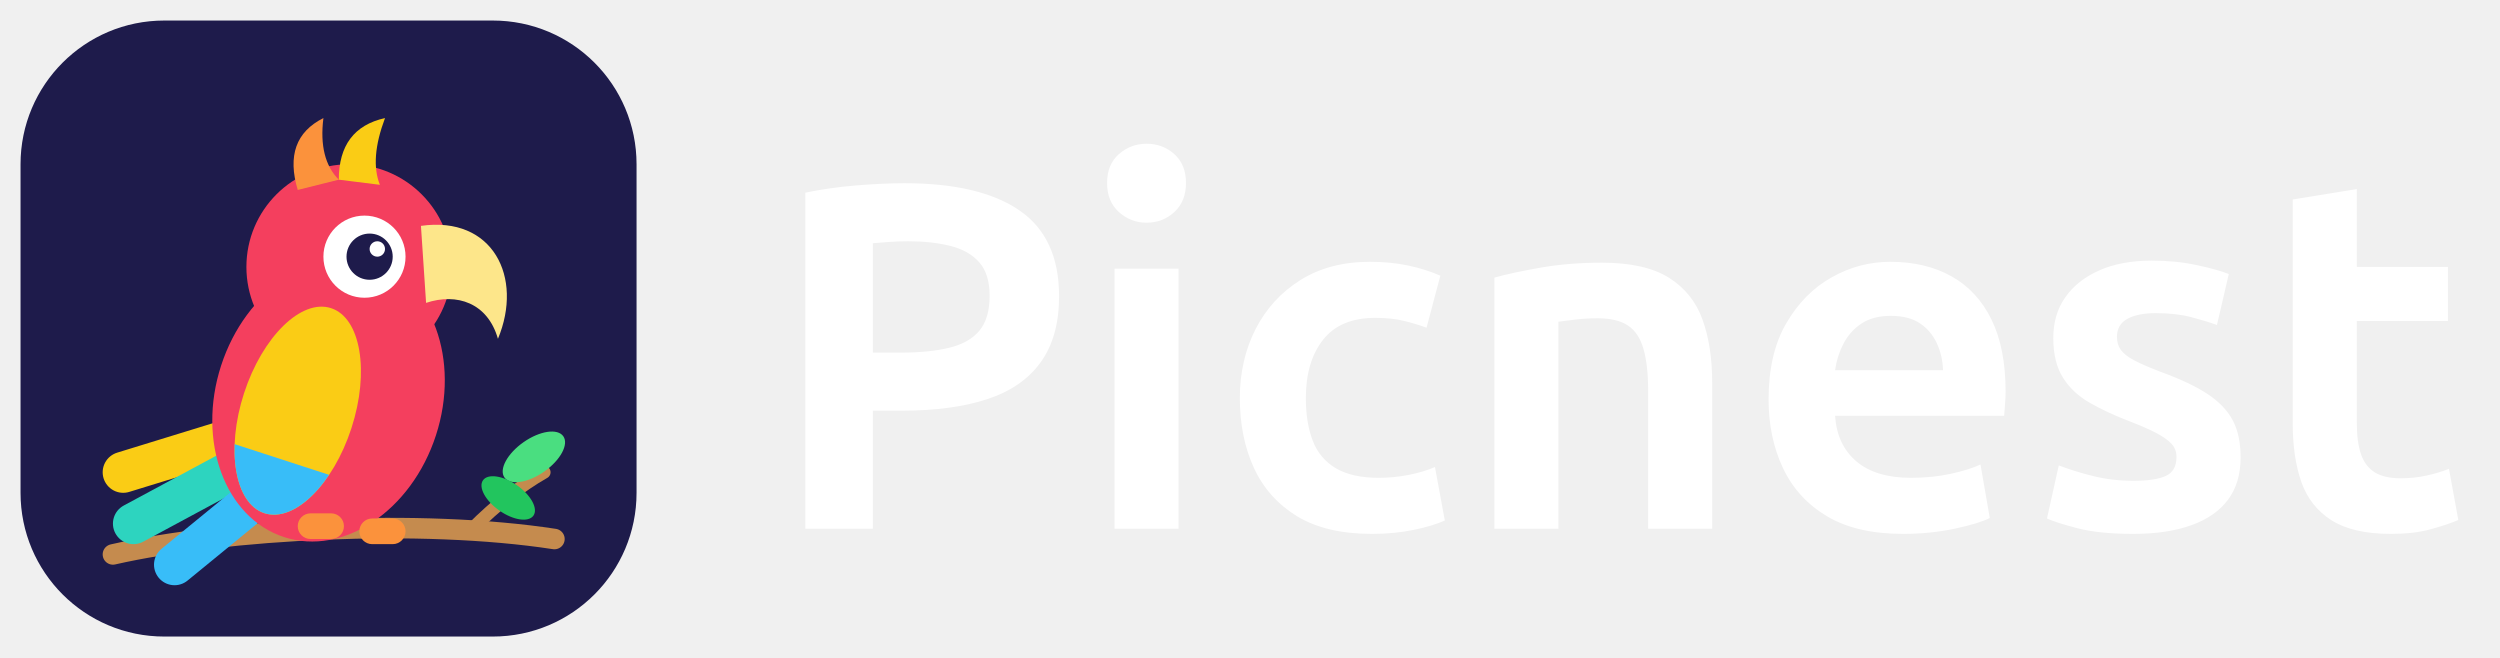
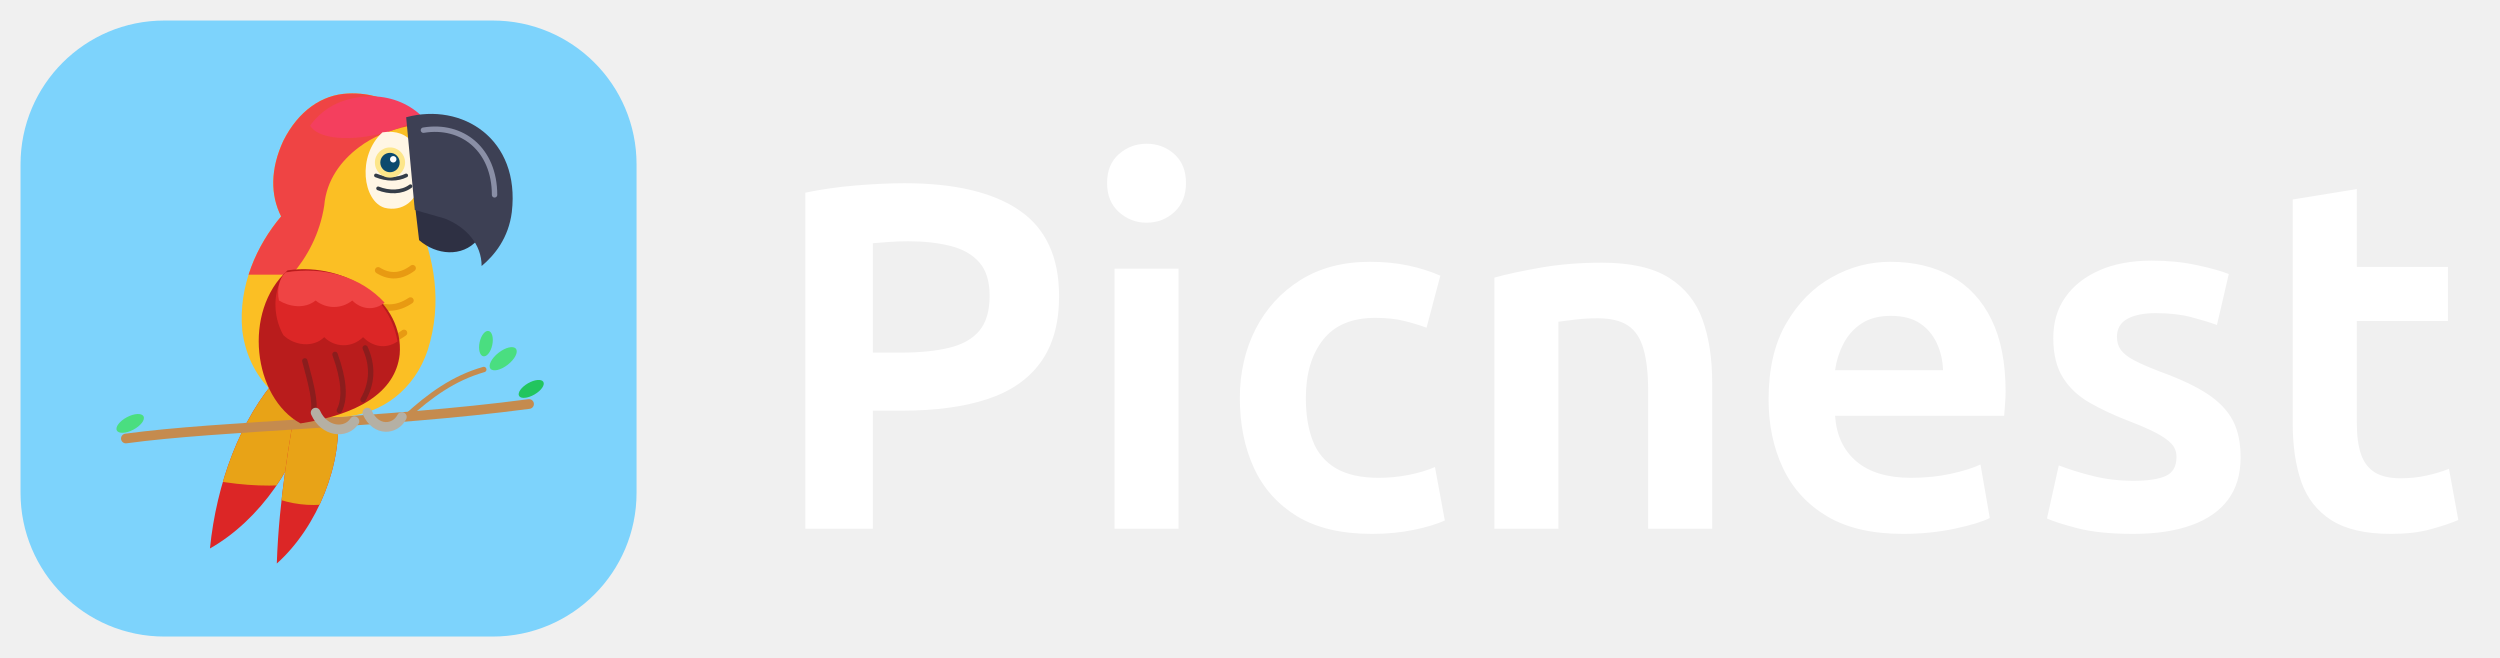
<svg xmlns="http://www.w3.org/2000/svg" width="487" height="128" viewBox="0 0 487 128">
-   <svg x="0" y="0" width="128" height="128" viewBox="0 0 128 128">
-     <defs>
-       <clipPath id="wing">
-         <ellipse cx="58" cy="72" rx="11" ry="21" />
-       </clipPath>
-     </defs>
-     <rect x="4" y="4" width="120" height="120" rx="28" fill="#1E1B4B" />
-     <g fill="none" stroke="#C58B4E" stroke-linecap="round">
-       <path d="M22 108 C44 103 82 101 108 105" stroke-width="4" />
-       <path d="M92 103 Q99 96 106 92" stroke-width="2.5" />
-     </g>
-     <g fill="#4ADE80">
-       <ellipse cx="104" cy="89" rx="7" ry="3.5" transform="rotate(-35 104 89)" />
-       <ellipse cx="99" cy="97" rx="6" ry="3" transform="rotate(35 99 97)" fill="#22C55E" />
-     </g>
-     <g transform="translate(0 8)">
-       <g stroke-linecap="round" fill="none" stroke-width="8">
-         <line x1="50" y1="76" x2="24" y2="84" stroke="#FACC15" />
-         <line x1="52" y1="80" x2="26" y2="94" stroke="#2DD4BF" />
-         <line x1="56" y1="84" x2="34" y2="102" stroke="#38BDF8" />
+   <svg x="0" y="0" width="128" height="128" viewBox="0 0 512 512">
+     <rect x="16" y="16" width="480" height="480" rx="112" fill="#7DD3FC" />
+     <g transform="translate(256 256) scale(.84) translate(-250 -316)">
+       <defs>
+         <clipPath id="bodyclip">
+           <path d="M268 98 C310 96 340 124 342 158 C343 184 332 204 332 214 C348 250 356 292 342 336 C330 372 300 396 262 398 C214 400 176 366 170 318 C166 276 184 238 206 212 C196 192 196 168 208 142 C222 114 244 99 268 98 Z" />
+         </clipPath>
+         <clipPath id="f1">
+           <path d="M204 360 C168 400 146 460 140 520 C186 494 224 440 232 388 Z" />
+         </clipPath>
+         <clipPath id="f2">
+           <path d="M222 372 C214 420 204 474 202 534 C240 500 264 440 258 392 Z" />
+         </clipPath>
+       </defs>
+       <path fill="#DC2626" d="M204 360 C168 400 146 460 140 520 C186 494 224 440 232 388 Z" />
+       <path fill="#E8A317" clip-path="url(#f1)" d="M100 340 H260 V452 Q190 474 100 446 Z" />
+       <path fill="#DC2626" d="M222 372 C214 420 204 474 202 534 C240 500 264 440 258 392 Z" />
+       <path fill="#E8A317" clip-path="url(#f2)" d="M180 340 H280 V470 Q230 492 180 464 Z" />
+       <g fill="none" stroke-linecap="round">
+         <path d="M62 418 C150 406 300 404 436 386" stroke="#FFFFFF" stroke-width="0" />
+         <path d="M322 398 C344 378 366 362 394 354" stroke="#FFFFFF" stroke-width="0" />
+         <path d="M62 418 C150 406 300 404 436 386" stroke="#C58B4E" stroke-width="9" />
+         <path d="M322 398 C344 378 366 362 394 354" stroke="#C58B4E" stroke-width="5" />
      </g>
-       <ellipse cx="64" cy="70" rx="22" ry="28" transform="rotate(18 64 70)" fill="#F43F5E" />
-       <circle cx="68" cy="44" r="20" fill="#F43F5E" />
-       <path d="M58 29 Q55 19 63 15 Q62 23 66 27 Z" fill="#FB923C" />
-       <path d="M66 27 Q66 17 75 15 Q72 23 74 28 Z" fill="#FACC15" />
-       <g transform="rotate(18 58 72)">
-         <ellipse cx="58" cy="72" rx="11" ry="21" fill="#FACC15" />
-         <rect x="44" y="82" width="28" height="14" fill="#38BDF8" clip-path="url(#wing)" />
+       <g fill="#4ADE80">
+         <ellipse cx="412" cy="344" rx="15" ry="7" transform="rotate(-38 412 344)" />
+         <ellipse cx="396" cy="330" rx="12" ry="6" transform="rotate(-78 396 330)" />
+         <ellipse cx="66" cy="404" rx="14" ry="6.5" transform="rotate(-28 66 404)" />
      </g>
-       <path d="M82 36 C96 34 102 46 97 58 C95 51 89 49 83 51 Z" fill="#FDE68A" />
-       <circle cx="71" cy="42" r="8" fill="#FFFFFF" />
-       <circle cx="72" cy="42" r="4.5" fill="#1E1B4B" />
-       <circle cx="73.5" cy="40.5" r="1.5" fill="#FFFFFF" />
-       <rect x="58" y="92" width="9" height="5" rx="2.5" fill="#FB923C" />
-       <rect x="70" y="93" width="9" height="5" rx="2.5" fill="#FB923C" />
+       <ellipse cx="438" cy="372" rx="13" ry="6" transform="rotate(-30 438 372)" fill="#22C55E" />
+       <path fill="#FBBF24" d="M268 98 C310 96 340 124 342 158 C343 184 332 204 332 214 C348 250 356 292 342 336 C330 372 300 396 262 398 C214 400 176 366 170 318 C166 276 184 238 206 212 C196 192 196 168 208 142 C222 114 244 99 268 98 Z" />
+       <path fill="#EF4444" clip-path="url(#bodyclip)" d="M140 70 H380 V122 C340 124 304 128 278 148 C262 160 248 178 246 202 C242 228 230 250 216 266 L140 266 Z" />
+       <ellipse cx="292" cy="110" rx="62" ry="26" transform="rotate(-14 292 110)" fill="#F43F5E" clip-path="url(#bodyclip)" />
+       <g fill="none" stroke="#E08A0A" stroke-width="6" stroke-linecap="round" opacity="0.7">
+         <path d="M296 262 q16 10 32 -2" />
+         <path d="M290 292 q18 10 36 -2" />
+         <path d="M286 322 q18 10 34 -2" />
+       </g>
+       <path fill="#B91C1C" d="M212 262 C268 254 320 292 316 340 C312 376 276 396 224 404 C180 380 170 300 212 262 Z" />
+       <g fill="none" stroke="#7F1D1D" stroke-width="5" stroke-linecap="round" opacity="0.8">
+         <path d="M228 346 C234 368 238 384 236 394" />
+         <path d="M256 340 C264 362 266 380 260 392" />
+         <path d="M284 334 C292 352 290 368 282 382" />
+       </g>
+       <path fill="#DC2626" d="M210 264 C262 256 306 282 314 328 C302 336 290 332 282 324 C272 334 256 334 246 324 C236 334 218 332 208 322 C198 304 198 280 210 264 Z" />
+       <path fill="#EF4444" d="M210 264 C246 258 280 268 302 292 C292 300 280 298 272 290 C262 298 248 298 238 290 C228 298 214 296 204 290 C202 280 204 270 210 264 Z" />
+       <path fill="#2E3043" d="M330 200 C352 204 376 214 388 234 C374 250 350 248 334 234 Z" />
+       <path fill="#FFF6E5" d="M300 134 C326 130 338 150 335 178 C333 198 318 208 302 204 C282 198 276 156 300 134 Z" />
+       <g fill="none" stroke="#1F2937" stroke-width="3.5" stroke-linecap="round" opacity="0.9">
+         <path d="M296 186 C306 190 318 190 326 184" />
+         <path d="M294 174 C304 178 314 178 322 174" />
+       </g>
+       <circle cx="307" cy="162" r="14" fill="#FDE68A" />
+       <circle cx="307" cy="162" r="9" fill="#0C4A6E" />
+       <circle cx="310" cy="159" r="3" fill="#FFFFFF" />
+       <path fill="#3D4054" d="M322 120 C374 106 428 140 420 208 C417 232 404 248 392 258 C392 238 378 222 358 214 L330 206 Z" />
+       <path d="M338 132 C374 126 404 150 404 192" fill="none" stroke="#8A8FA6" stroke-width="5" stroke-linecap="round" />
+       <g fill="none" stroke="#B5B0A4" stroke-width="9" stroke-linecap="round" stroke-linejoin="round">
+         <path d="M238 394 C246 412 266 414 274 402" />
+         <path d="M286 394 C294 412 312 410 318 398" />
+       </g>
    </g>
  </svg>
  <path transform="translate(156,28.00)" d="M0.88,75.00L0.88,9.53C3.95,8.89 7.24,8.42 10.77,8.12C14.29,7.84 17.42,7.69 20.17,7.69C29.96,7.69 37.43,9.45 42.58,12.98C47.73,16.51 50.31,22.08 50.31,29.70C50.31,34.95 49.12,39.23 46.75,42.53C44.38,45.84 40.91,48.24 36.34,49.75C31.77,51.25 26.22,52.00 19.69,52.00L14.03,52.00L14.03,75.00ZM14.03,40.69L19.50,40.69C23.21,40.69 26.36,40.37 28.95,39.73C31.55,39.10 33.50,37.98 34.81,36.39C36.12,34.80 36.78,32.54 36.78,29.61C36.78,26.80 36.11,24.63 34.77,23.11C33.42,21.58 31.55,20.51 29.14,19.91C26.74,19.30 24.01,19.00 20.94,19.00C19.59,19.00 18.31,19.05 17.09,19.14C15.88,19.23 14.85,19.30 14.03,19.38ZM61.11,75.00L61.11,24.34L73.58,24.34L73.58,75.00ZM67.34,15.38C65.29,15.38 63.49,14.68 61.95,13.30C60.42,11.91 59.66,10.03 59.66,7.64C59.66,5.26 60.42,3.39 61.95,2.03C63.49,0.68 65.29,0.00 67.34,0.00C69.46,0.00 71.27,0.68 72.77,2.03C74.27,3.39 75.03,5.26 75.03,7.64C75.03,10.03 74.27,11.91 72.77,13.30C71.27,14.68 69.46,15.38 67.34,15.38ZM111.23,76.00C105.29,76.00 100.42,74.85 96.64,72.55C92.87,70.23 90.07,67.09 88.25,63.12C86.43,59.15 85.52,54.62 85.52,49.55C85.52,44.61 86.54,40.14 88.58,36.12C90.63,32.12 93.54,28.93 97.31,26.56C101.09,24.19 105.61,23.00 110.86,23.00C113.55,23.00 116.02,23.24 118.30,23.72C120.57,24.20 122.66,24.86 124.58,25.70L121.89,35.84C120.55,35.34 119.07,34.89 117.47,34.50C115.88,34.12 114.02,33.92 111.91,33.92C107.36,33.92 103.97,35.34 101.73,38.19C99.49,41.03 98.38,44.82 98.38,49.55C98.38,52.75 98.82,55.51 99.72,57.84C100.61,60.18 102.12,61.97 104.23,63.22C106.35,64.46 109.13,65.08 112.58,65.08C114.50,65.08 116.44,64.89 118.39,64.52C120.34,64.13 122.05,63.62 123.53,62.97L125.45,73.39C123.91,74.10 121.89,74.71 119.39,75.22C116.90,75.74 114.18,76.00 111.23,76.00ZM135.11,75.00L135.11,26.08C137.41,25.43 140.40,24.79 144.08,24.14C147.75,23.50 151.74,23.17 156.03,23.17C161.66,23.17 166.04,24.16 169.14,26.12C172.24,28.09 174.41,30.80 175.66,34.28C176.91,37.76 177.53,41.82 177.53,46.47L177.53,75.00L165.06,75.00L165.06,48.20C165.06,44.79 164.75,42.03 164.14,39.94C163.54,37.84 162.53,36.34 161.12,35.41C159.72,34.47 157.73,34.00 155.17,34.00C153.69,34.00 152.27,34.09 150.89,34.25C149.52,34.41 148.41,34.55 147.58,34.67L147.58,75.00ZM214.72,76.00C208.71,76.00 203.78,74.87 199.94,72.59C196.09,70.31 193.23,67.19 191.34,63.22C189.46,59.24 188.52,54.78 188.52,49.84C188.52,43.88 189.66,38.92 191.97,34.97C194.27,31.02 197.21,28.04 200.80,26.03C204.38,24.01 208.19,23.00 212.22,23.00C216.83,23.00 220.82,23.95 224.17,25.84C227.54,27.73 230.13,30.54 231.95,34.27C233.77,37.98 234.69,42.65 234.69,48.25C234.69,48.95 234.66,49.74 234.59,50.62C234.53,51.51 234.47,52.30 234.41,53.00L201.47,53.00C201.73,56.79 203.12,59.76 205.64,61.89C208.17,64.02 211.71,65.08 216.25,65.08C219.07,65.08 221.68,64.81 224.08,64.28C226.48,63.75 228.39,63.15 229.80,62.48L231.61,72.91C230.20,73.62 227.91,74.32 224.75,75.00C221.58,75.66 218.24,76.00 214.72,76.00ZM201.47,44.11L222.50,44.11C222.44,42.23 222.04,40.48 221.30,38.88C220.55,37.26 219.47,35.97 218.03,35.00C216.59,34.02 214.69,33.53 212.31,33.53C210.01,33.53 208.11,34.03 206.61,35.03C205.11,36.03 203.94,37.34 203.11,38.95C202.27,40.57 201.73,42.29 201.47,44.11ZM259.55,76.00C255.13,76.00 251.49,75.63 248.64,74.89C245.80,74.14 243.83,73.51 242.75,73.00L245.05,62.66C247.04,63.43 249.26,64.12 251.72,64.73C254.19,65.35 256.83,65.66 259.64,65.66C262.45,65.66 264.55,65.34 265.92,64.70C267.30,64.06 267.98,62.83 267.98,61.02C267.98,59.98 267.64,59.12 266.97,58.41C266.30,57.70 265.28,56.99 263.91,56.28C262.53,55.57 260.75,54.80 258.58,53.97C255.77,52.88 253.25,51.70 251.05,50.44C248.84,49.18 247.11,47.55 245.86,45.56C244.61,43.57 243.98,41.00 243.98,37.84C243.98,34.75 244.77,32.09 246.34,29.88C247.91,27.65 250.12,25.91 252.97,24.66C255.81,23.40 259.22,22.77 263.19,22.77C266.32,22.77 269.23,23.06 271.92,23.64C274.61,24.21 276.69,24.79 278.17,25.38L275.86,35.31C274.45,34.79 272.77,34.28 270.81,33.77C268.86,33.26 266.58,33.00 263.95,33.00C261.59,33.00 259.73,33.38 258.39,34.12C257.05,34.87 256.38,36.04 256.38,37.64C256.38,38.61 256.63,39.45 257.14,40.16C257.65,40.87 258.52,41.54 259.73,42.19C260.95,42.84 262.65,43.57 264.83,44.41C268.73,45.82 271.80,47.28 274.05,48.77C276.29,50.25 277.91,51.95 278.94,53.88C279.96,55.80 280.47,58.22 280.47,61.12C280.47,64.41 279.65,67.15 278.02,69.34C276.39,71.53 274.01,73.19 270.88,74.31C267.74,75.44 263.96,76.00 259.55,76.00ZM309.73,76.00C304.80,76.00 300.95,75.11 298.16,73.34C295.38,71.56 293.42,69.07 292.30,65.88C291.18,62.67 290.62,58.87 290.62,54.48L290.62,10.86L303.11,8.83L303.11,24.00L320.86,24.00L320.86,34.53L303.11,34.53L303.11,54.48C303.11,56.88 303.38,58.88 303.92,60.47C304.46,62.05 305.36,63.23 306.61,64.02C307.86,64.79 309.54,65.17 311.64,65.17C313.37,65.17 315.05,65.00 316.69,64.64C318.32,64.28 319.78,63.84 321.06,63.33L322.88,73.30C321.34,73.95 319.52,74.55 317.41,75.12C315.29,75.71 312.73,76.00 309.73,76.00ZM325.00,75.00" fill="#FFFFFF" />
</svg>
